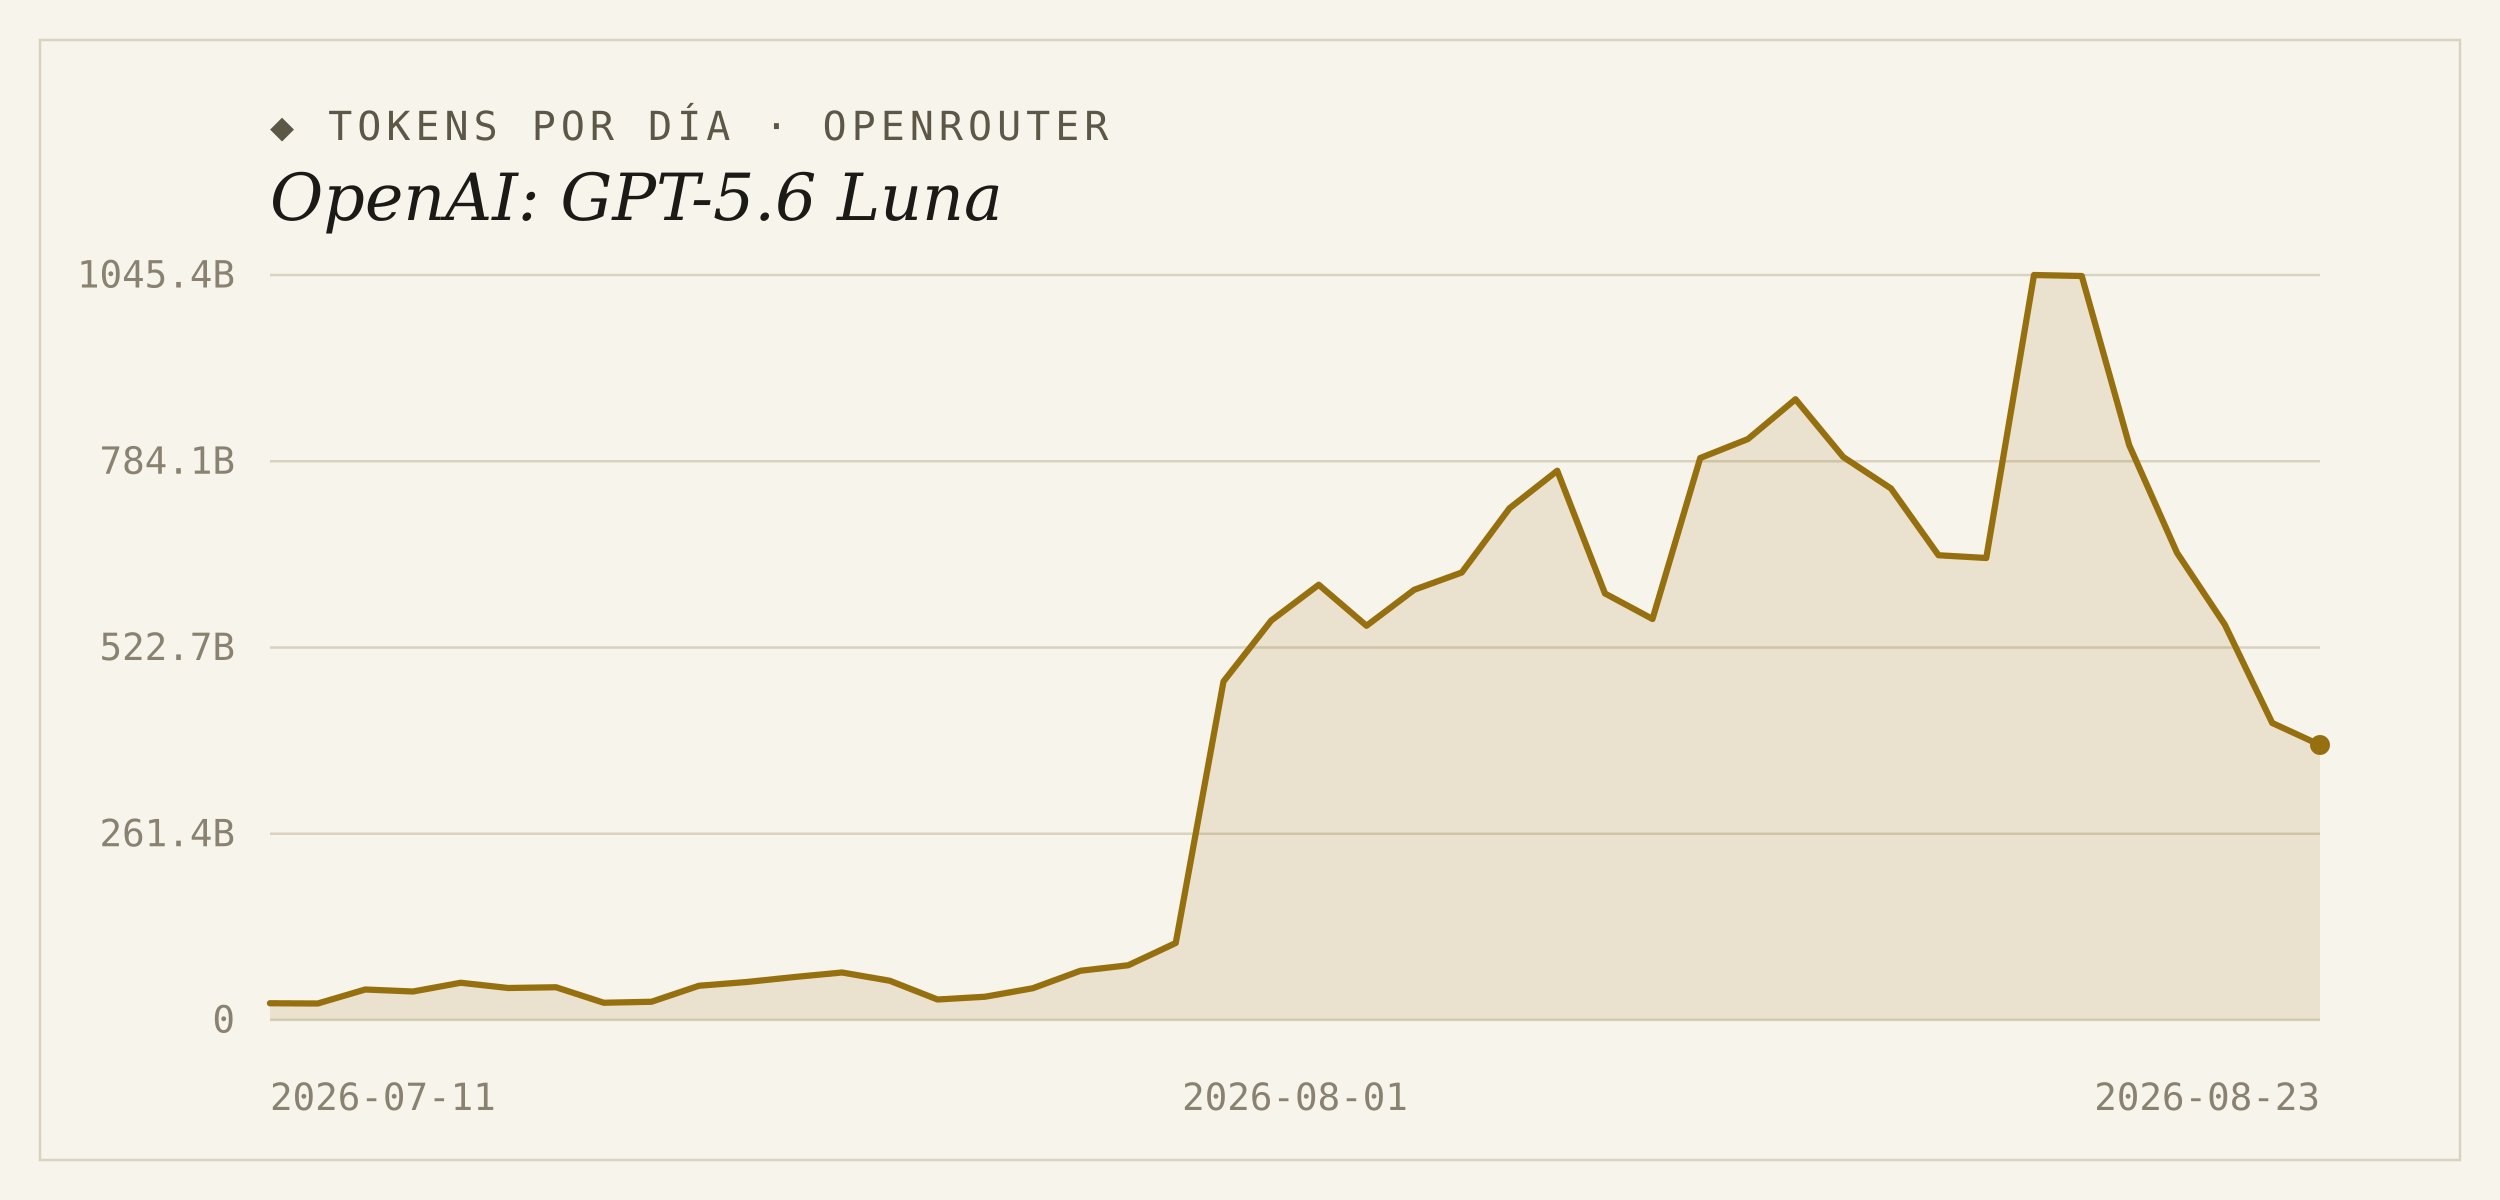
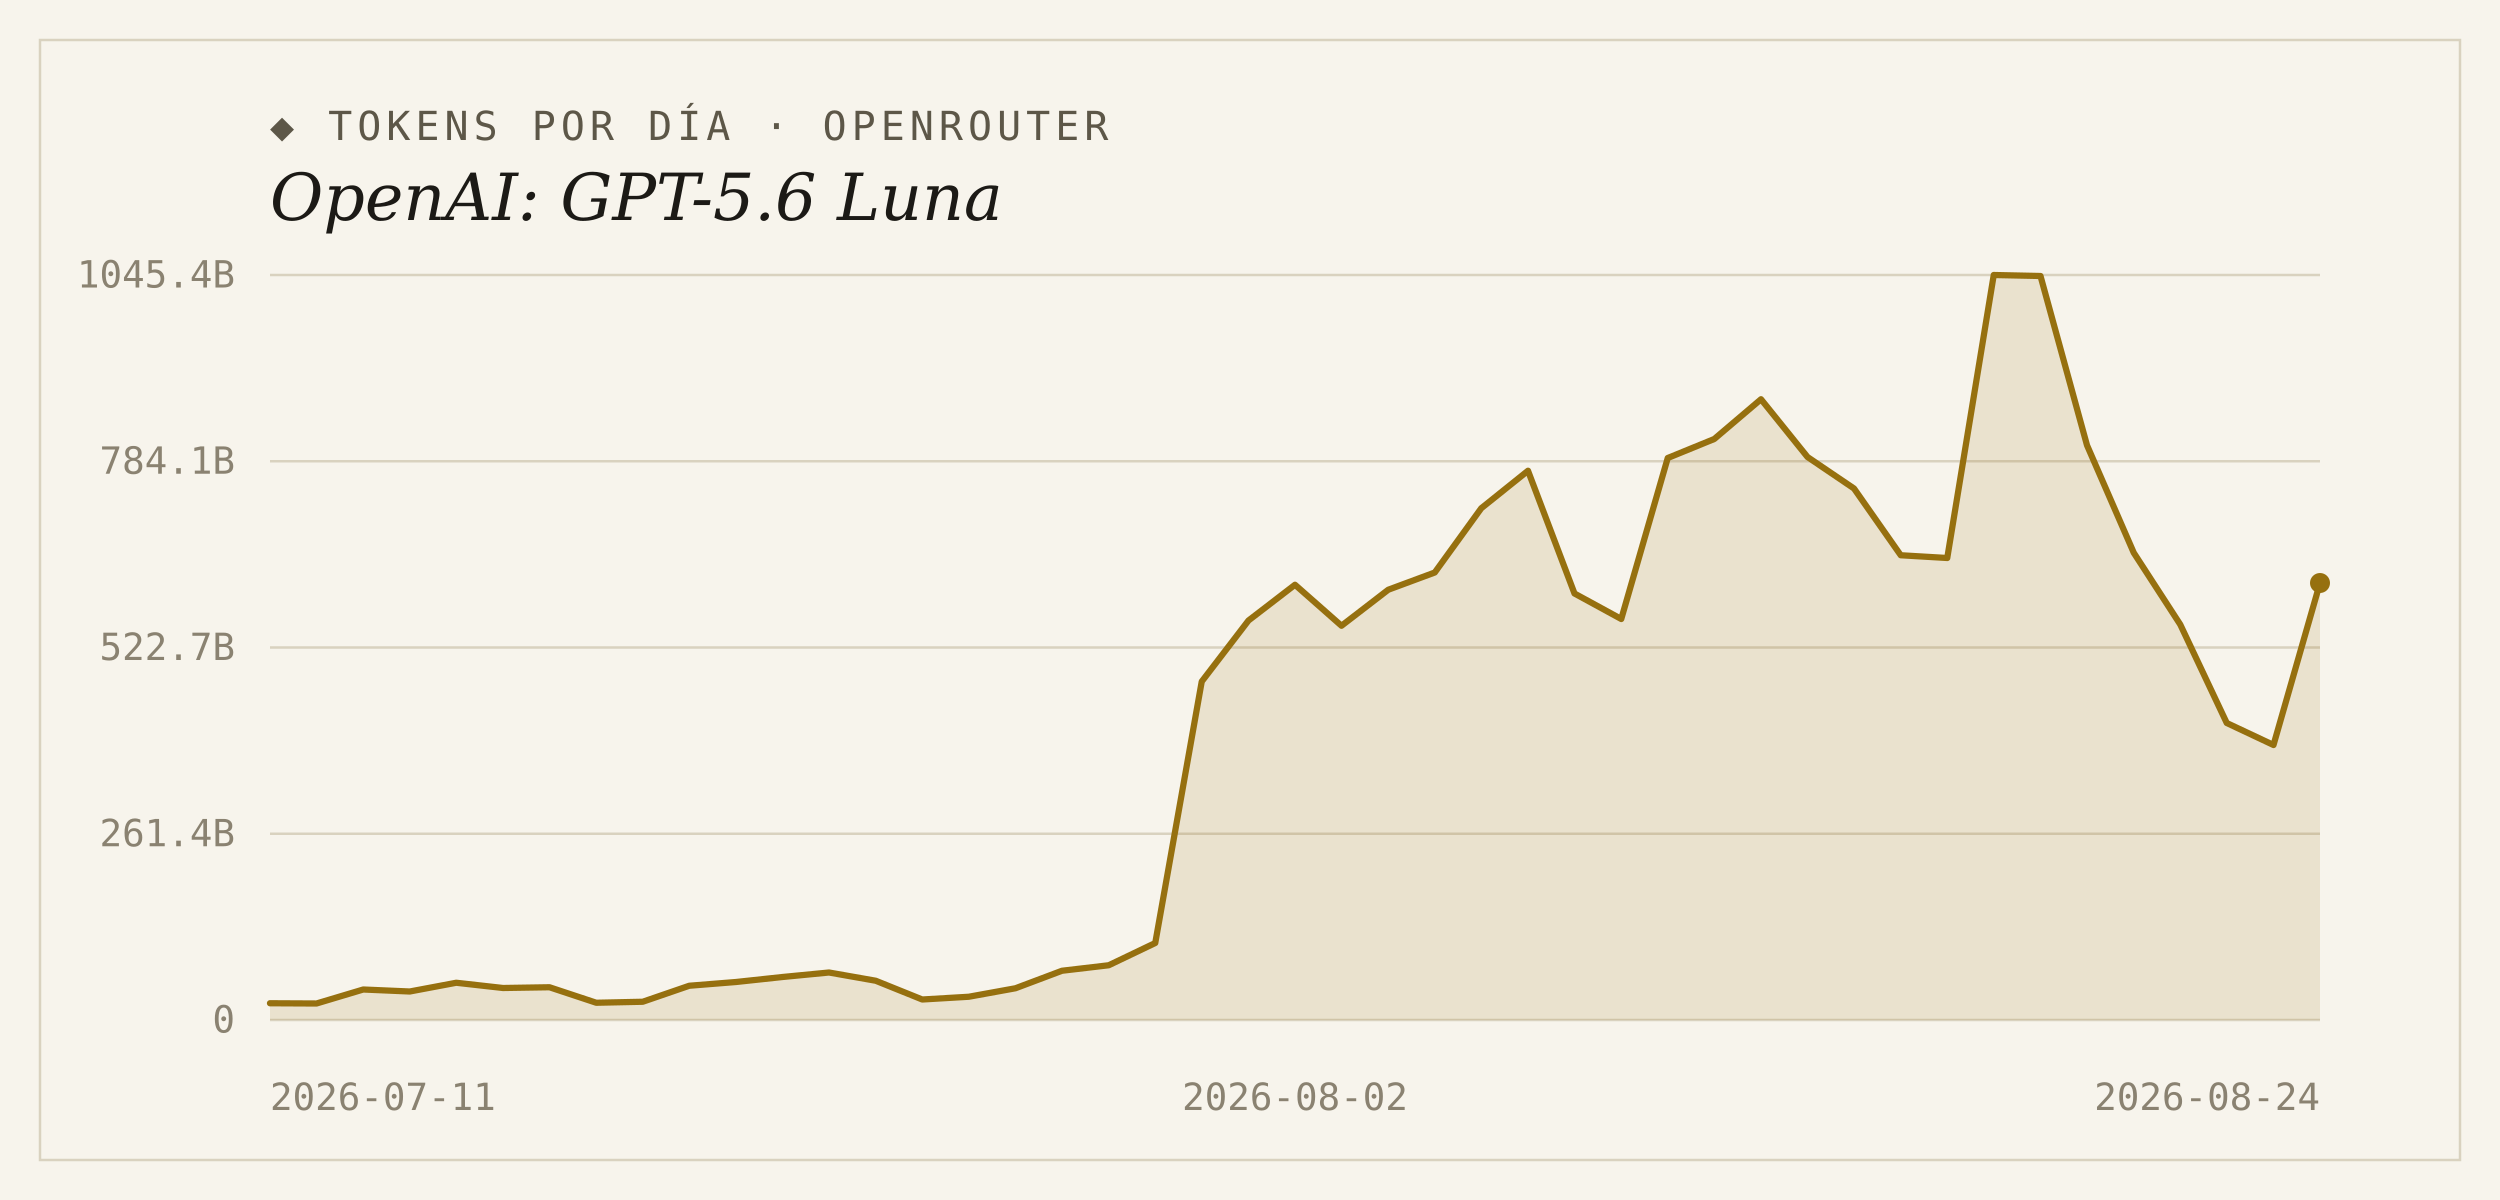
<svg xmlns="http://www.w3.org/2000/svg" width="1000" height="480" viewBox="0 0 1000 480">
  <rect width="1000" height="480" fill="#f7f4ec" />
  <rect x="16" y="16" width="968" height="448" fill="none" stroke="#d9d2bf" stroke-width="1" />
  <text x="108" y="56" font-family="'DejaVu Sans Mono', Consolas, monospace" font-size="16" letter-spacing="2" fill="#5d5748">◆ TOKENS POR DÍA · OPENROUTER</text>
  <text x="108" y="88" font-family="Georgia, 'DejaVu Serif', serif" font-size="26" font-style="italic" fill="#1c1a16">OpenAI: GPT-5.6 Luna</text>
  <line x1="108" y1="408.0" x2="928" y2="408.0" stroke="#d9d2bf" stroke-width="1" />
  <text x="94" y="413" text-anchor="end" font-family="'DejaVu Sans Mono', Consolas, monospace" font-size="15" fill="#8a8271">0</text>
  <line x1="108" y1="333.5" x2="928" y2="333.5" stroke="#d9d2bf" stroke-width="1" />
  <text x="94" y="338.5" text-anchor="end" font-family="'DejaVu Sans Mono', Consolas, monospace" font-size="15" fill="#8a8271">261.4B</text>
  <line x1="108" y1="259.0" x2="928" y2="259.0" stroke="#d9d2bf" stroke-width="1" />
  <text x="94" y="264" text-anchor="end" font-family="'DejaVu Sans Mono', Consolas, monospace" font-size="15" fill="#8a8271">522.7B</text>
  <line x1="108" y1="184.5" x2="928" y2="184.5" stroke="#d9d2bf" stroke-width="1" />
  <text x="94" y="189.5" text-anchor="end" font-family="'DejaVu Sans Mono', Consolas, monospace" font-size="15" fill="#8a8271">784.1B</text>
  <line x1="108" y1="110.0" x2="928" y2="110.0" stroke="#d9d2bf" stroke-width="1" />
  <text x="94" y="115" text-anchor="end" font-family="'DejaVu Sans Mono', Consolas, monospace" font-size="15" fill="#8a8271">1045.4B</text>
-   <path d="M 108,408.0 L 108.0,401.3 L 127.1,401.4 L 146.1,395.8 L 165.2,396.6 L 184.3,393.1 L 203.3,395.2 L 222.4,394.9 L 241.5,401.1 L 260.6,400.7 L 279.6,394.3 L 298.7,392.8 L 317.8,390.8 L 336.8,389.0 L 355.9,392.3 L 375.0,399.8 L 394.0,398.7 L 413.1,395.3 L 432.2,388.3 L 451.3,386.1 L 470.3,377.2 L 489.4,272.6 L 508.5,248.2 L 527.5,233.9 L 546.6,250.3 L 565.7,235.9 L 584.7,229.0 L 603.8,203.3 L 622.9,188.3 L 642.0,237.4 L 661.0,247.6 L 680.1,183.2 L 699.2,175.6 L 718.2,159.7 L 737.3,182.8 L 756.4,195.4 L 775.4,222.1 L 794.5,223.2 L 813.6,110.0 L 832.7,110.4 L 851.7,178.1 L 870.8,221.1 L 889.9,249.8 L 908.9,289.2 L 928.0,298.0 L 928.0,408.0 Z" fill="#96700f" fill-opacity="0.14" />
-   <polyline points="108.0,401.3 127.1,401.4 146.1,395.8 165.2,396.6 184.3,393.1 203.3,395.2 222.4,394.9 241.5,401.1 260.6,400.7 279.6,394.3 298.7,392.8 317.8,390.8 336.8,389.0 355.9,392.3 375.0,399.8 394.0,398.7 413.1,395.3 432.2,388.3 451.3,386.1 470.3,377.2 489.4,272.6 508.5,248.2 527.5,233.9 546.6,250.3 565.7,235.9 584.7,229.0 603.8,203.3 622.9,188.3 642.0,237.4 661.0,247.6 680.1,183.2 699.2,175.6 718.2,159.7 737.3,182.8 756.4,195.4 775.4,222.1 794.5,223.2 813.6,110.0 832.7,110.4 851.7,178.1 870.8,221.1 889.9,249.8 908.9,289.2 928.0,298.0" fill="none" stroke="#96700f" stroke-width="2.5" stroke-linejoin="round" stroke-linecap="round" />
-   <circle cx="928.0" cy="298.0" r="4" fill="#96700f" />
+   <path d="M 108,408.0 L 108.0,401.3 L 126.6,401.4 L 145.3,395.8 L 163.9,396.6 L 182.5,393.1 L 201.2,395.2 L 219.8,394.9 L 238.5,401.1 L 257.1,400.7 L 275.7,394.3 L 294.4,392.8 L 313.0,390.8 L 331.6,389.0 L 350.3,392.3 L 368.9,399.8 L 387.5,398.7 L 406.2,395.3 L 424.8,388.3 L 443.5,386.1 L 462.1,377.2 L 480.7,272.6 L 499.4,248.2 L 518.0,233.9 L 536.6,250.3 L 555.3,235.9 L 573.9,229.0 L 592.5,203.3 L 611.2,188.3 L 629.8,237.4 L 648.5,247.6 L 667.1,183.2 L 685.7,175.6 L 704.4,159.7 L 723.0,182.8 L 741.6,195.4 L 760.3,222.1 L 778.9,223.2 L 797.5,110.0 L 816.2,110.4 L 834.8,178.1 L 853.5,221.1 L 872.1,249.8 L 890.7,289.2 L 909.4,298.0 L 928.0,233.2 L 928.0,408.0 Z" fill="#96700f" fill-opacity="0.14" />
+   <polyline points="108.0,401.3 126.6,401.4 145.3,395.8 163.9,396.6 182.5,393.1 201.2,395.2 219.8,394.9 238.5,401.1 257.1,400.7 275.7,394.3 294.4,392.8 313.0,390.8 331.6,389.0 350.3,392.3 368.9,399.8 387.5,398.7 406.2,395.3 424.8,388.3 443.5,386.1 462.1,377.2 480.7,272.6 499.4,248.2 518.0,233.9 536.6,250.3 555.3,235.9 573.9,229.0 592.5,203.3 611.2,188.3 629.8,237.4 648.5,247.6 667.1,183.2 685.7,175.6 704.4,159.7 723.0,182.8 741.6,195.4 760.3,222.1 778.9,223.2 797.5,110.0 816.2,110.4 834.8,178.1 853.5,221.1 872.1,249.8 890.7,289.2 909.4,298.0 928.0,233.2" fill="none" stroke="#96700f" stroke-width="2.5" stroke-linejoin="round" stroke-linecap="round" />
+   <circle cx="928.0" cy="233.2" r="4" fill="#96700f" />
  <text x="108" y="444" text-anchor="start" font-family="'DejaVu Sans Mono', Consolas, monospace" font-size="15" fill="#8a8271">2026-07-11</text>
-   <text x="518" y="444" text-anchor="middle" font-family="'DejaVu Sans Mono', Consolas, monospace" font-size="15" fill="#8a8271">2026-08-01</text>
-   <text x="928" y="444" text-anchor="end" font-family="'DejaVu Sans Mono', Consolas, monospace" font-size="15" fill="#8a8271">2026-08-23</text>
+   <text x="518" y="444" text-anchor="middle" font-family="'DejaVu Sans Mono', Consolas, monospace" font-size="15" fill="#8a8271">2026-08-02</text>
+   <text x="928" y="444" text-anchor="end" font-family="'DejaVu Sans Mono', Consolas, monospace" font-size="15" fill="#8a8271">2026-08-24</text>
</svg>
